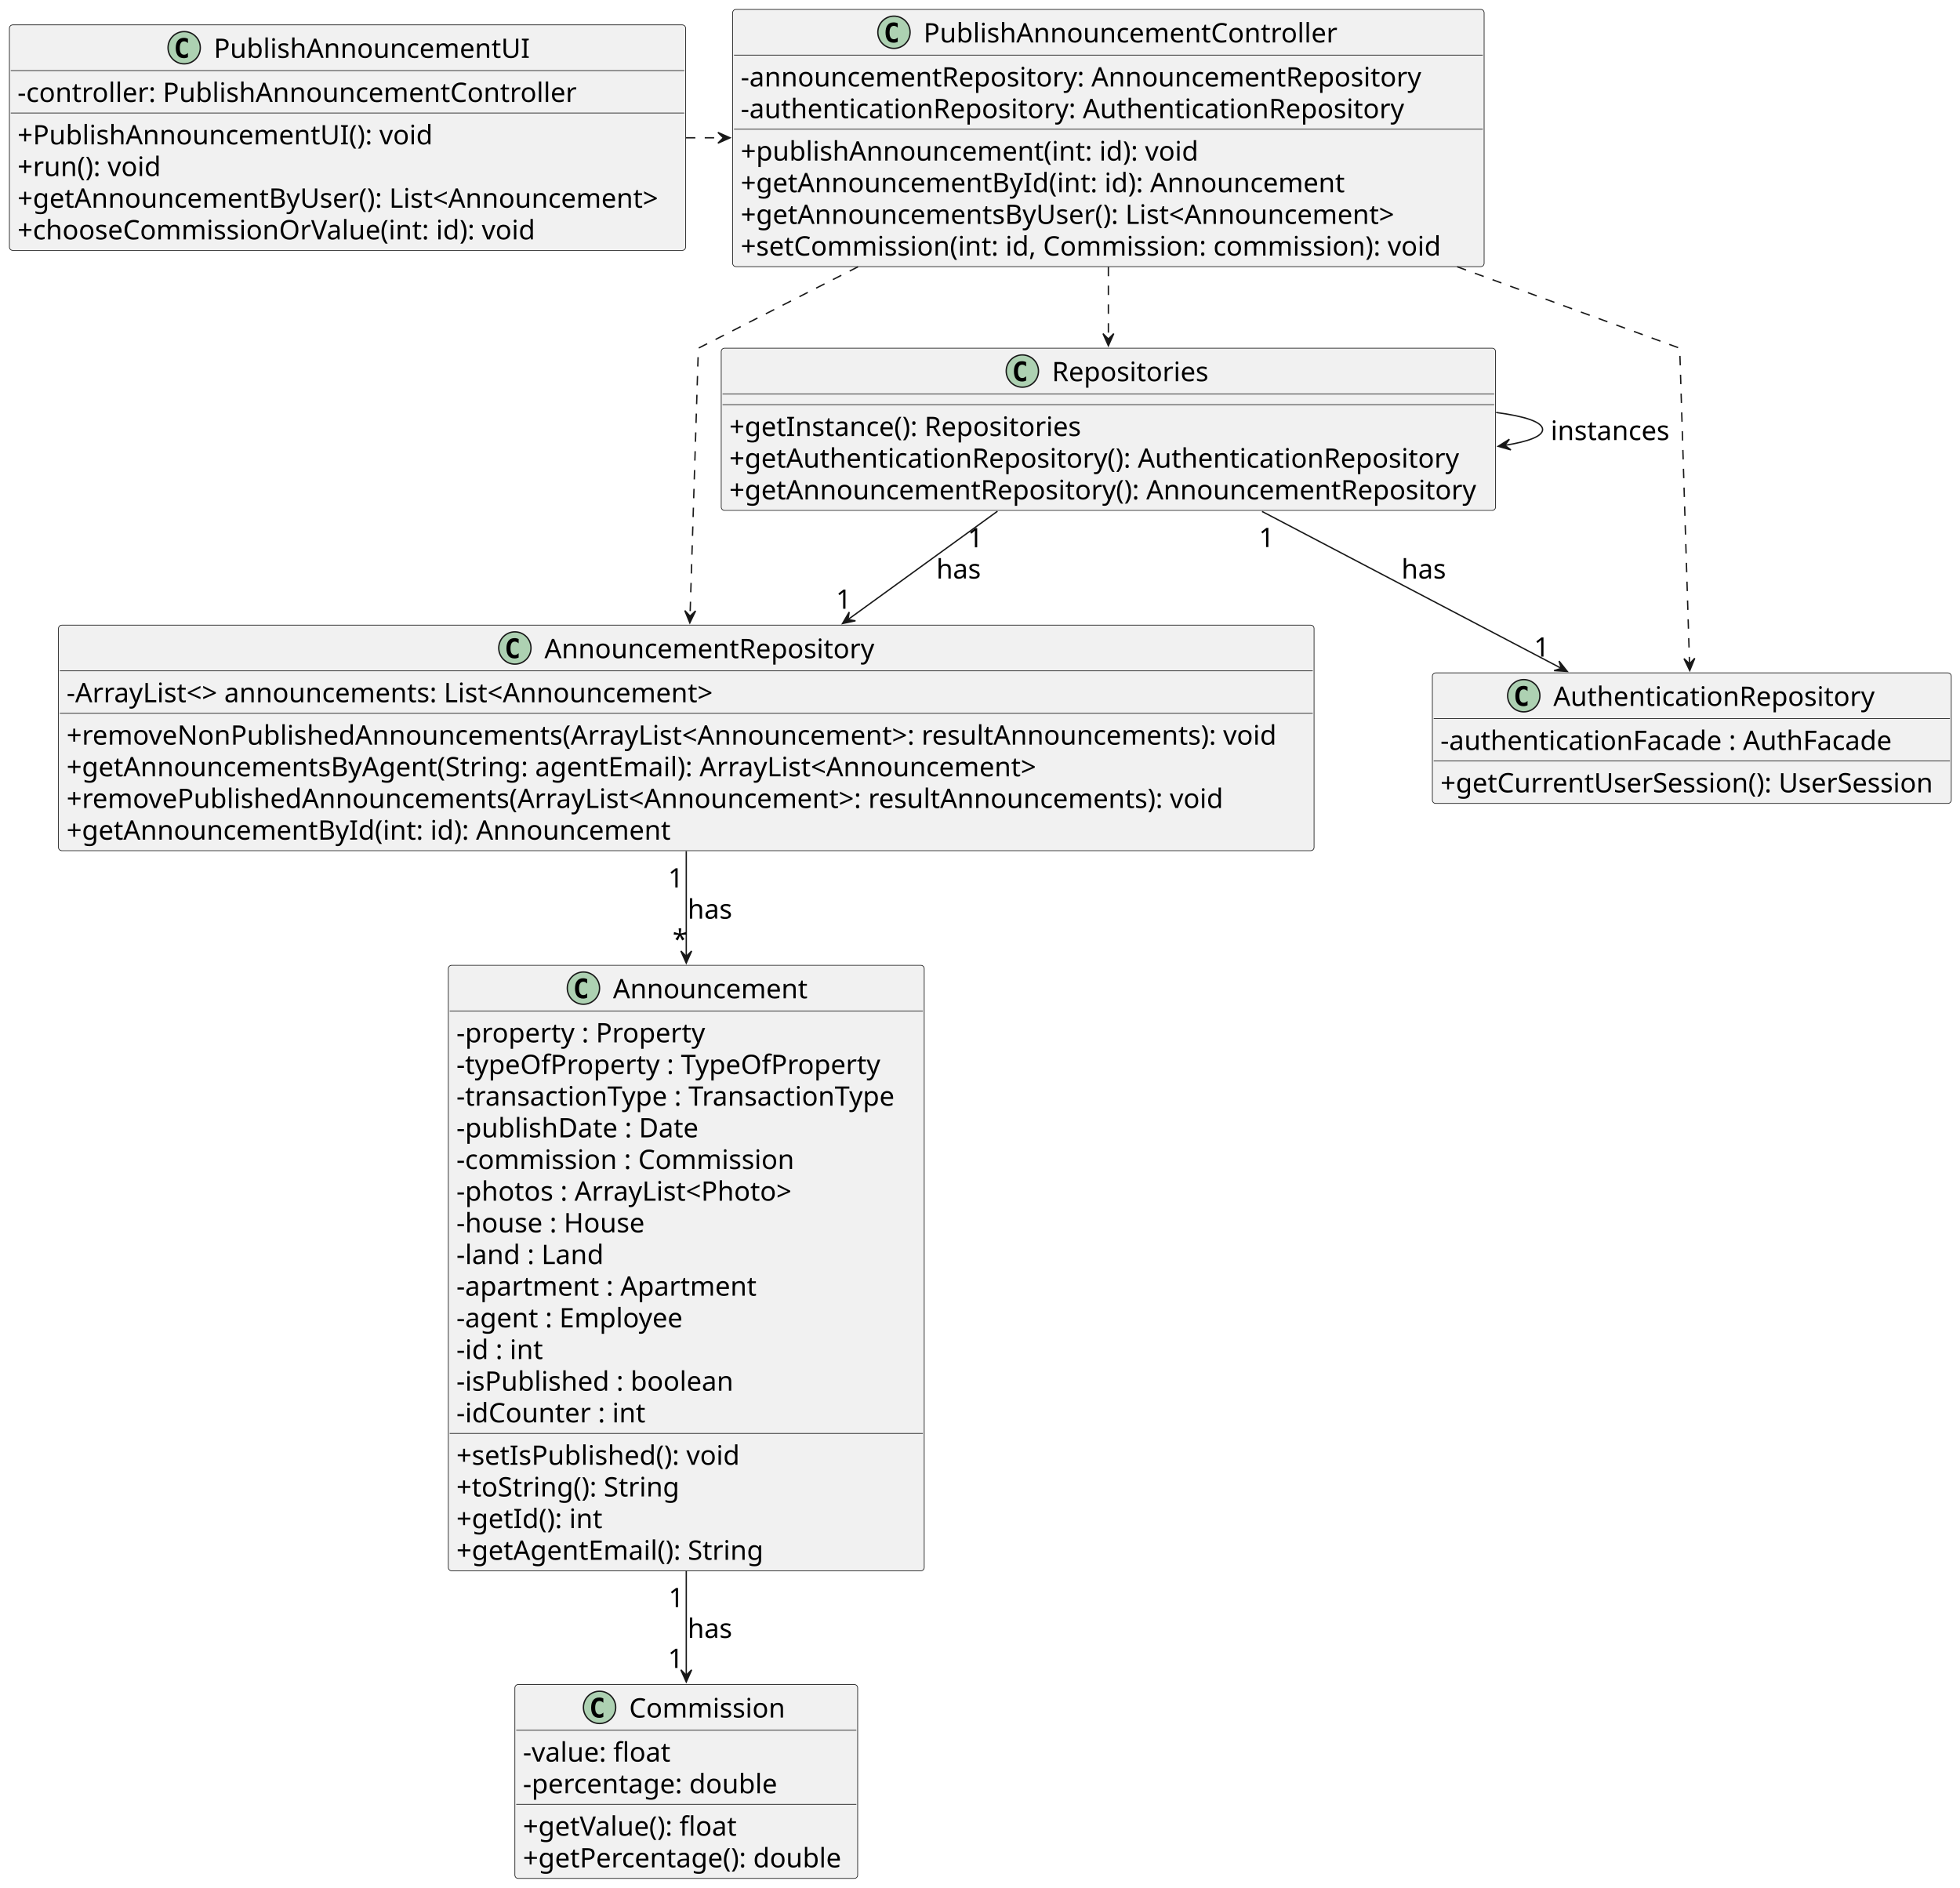
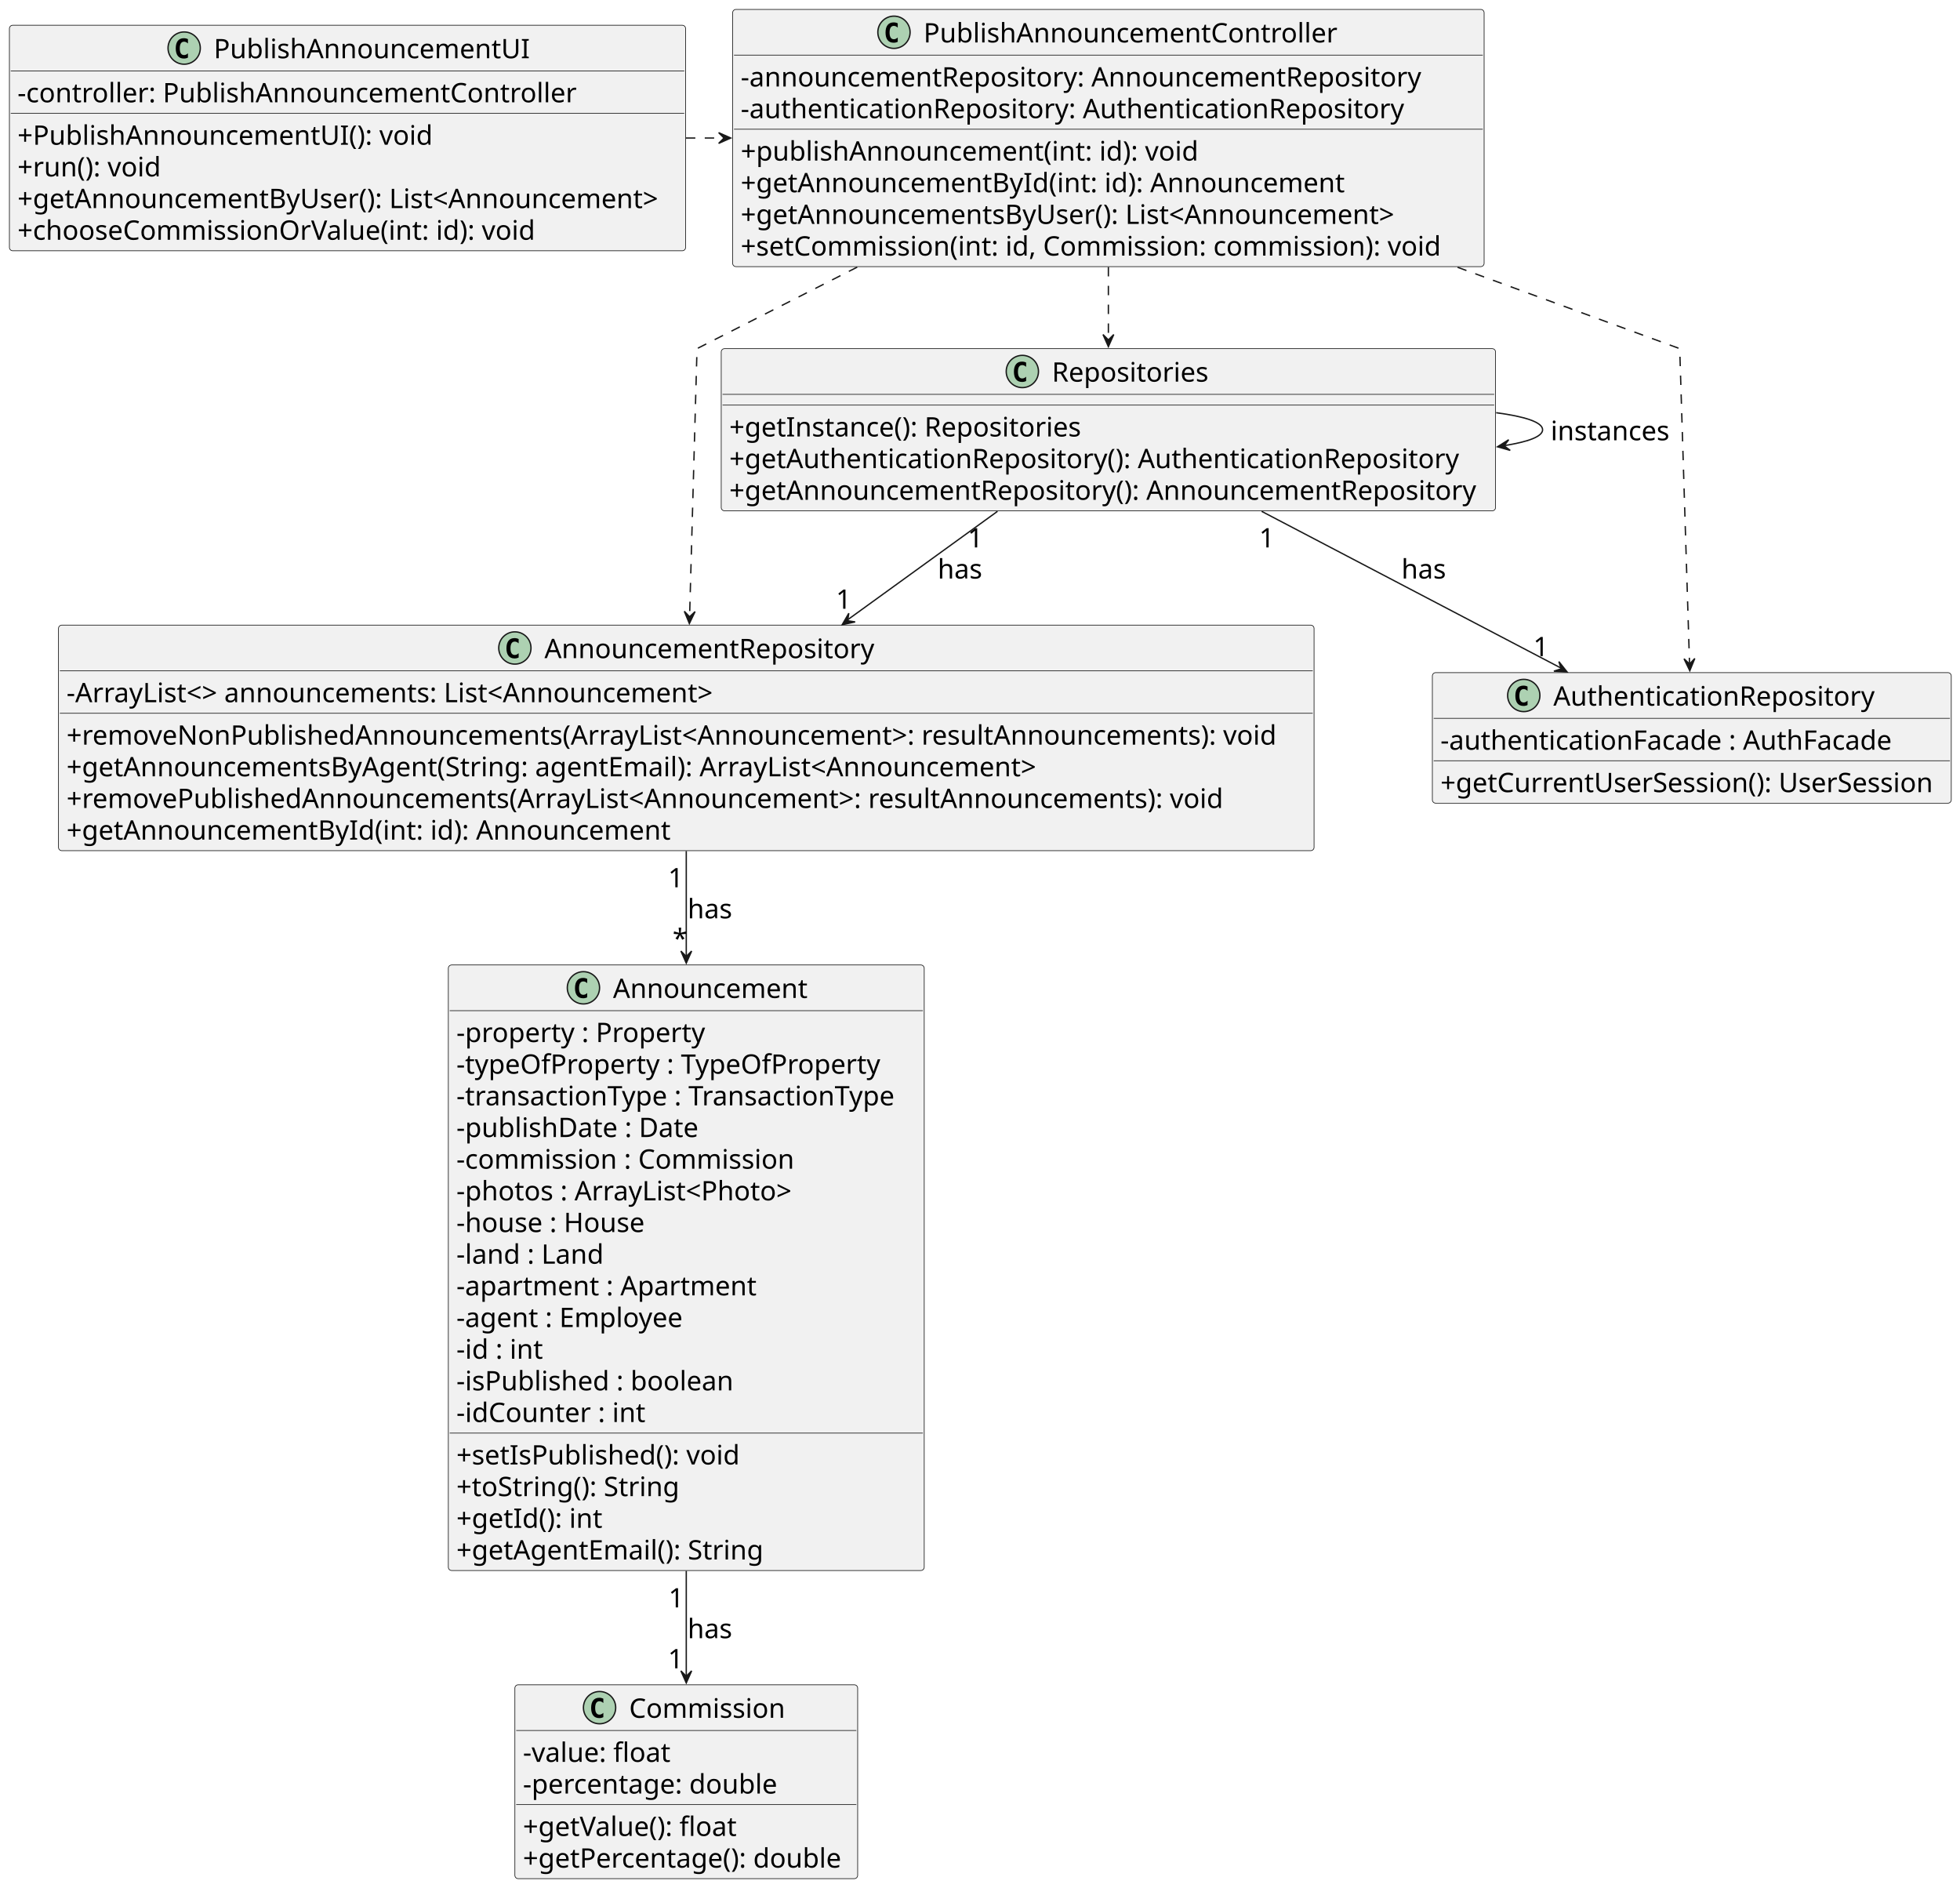
<svg xmlns="http://www.w3.org/2000/svg" contentStyleType="text/css" height="1404px" preserveAspectRatio="none" style="width:1458px;height:1404px;background:#FFFFFF;" version="1.1" viewBox="0 0 1458 1404" width="1458px" zoomAndPan="magnify">
  <defs />
  <g>
    <g id="elem_Announcement">
-       <rect codeLine="11" fill="#F1F1F1" height="450.43" id="Announcement" rx="2.5" ry="2.5" style="stroke:#181818;stroke-width:0.5;" width="354" x="333.5" y="718" />
-       <ellipse cx="434" cy="735" fill="#ADD1B2" rx="12" ry="12" style="stroke:#181818;stroke-width:1.0;" />
-       <path d="M436.807,742.08 Q436.123,742.432 435.371,742.607 Q434.619,742.783 433.789,742.783 Q430.84,742.783 429.287,740.84 Q427.734,738.896 427.734,735.225 Q427.734,731.543 429.287,729.6 Q430.84,727.656 433.789,727.656 Q434.619,727.656 435.381,727.832 Q436.143,728.008 436.807,728.359 L436.807,731.562 Q436.065,730.879 435.366,730.562 Q434.668,730.244 433.926,730.244 Q432.344,730.244 431.538,731.499 Q430.732,732.754 430.732,735.225 Q430.732,737.686 431.538,738.94 Q432.344,740.195 433.926,740.195 Q434.668,740.195 435.366,739.878 Q436.065,739.561 436.807,738.877 Z " fill="#000000" />
-       <text fill="#000000" font-family="sans-serif" font-size="20" lengthAdjust="spacing" textLength="144" x="456" y="742.559">Announcement</text>
-       <line style="stroke:#181818;stroke-width:0.5;" x1="334.5" x2="686.5" y1="752" y2="752" />
-       <text fill="#000000" font-family="sans-serif" font-size="20" lengthAdjust="spacing" textLength="192" x="339.5" y="775.336">-property : Property</text>
-       <text fill="#000000" font-family="sans-serif" font-size="20" lengthAdjust="spacing" textLength="324" x="339.5" y="798.891">-typeOfProperty : TypeOfProperty</text>
-       <text fill="#000000" font-family="sans-serif" font-size="20" lengthAdjust="spacing" textLength="342" x="339.5" y="822.445">-transactionType : TransactionType</text>
-       <text fill="#000000" font-family="sans-serif" font-size="20" lengthAdjust="spacing" textLength="190" x="339.5" y="846">-publishDate : Date</text>
-       <text fill="#000000" font-family="sans-serif" font-size="20" lengthAdjust="spacing" textLength="266" x="339.5" y="869.555">-commission : Commission</text>
-       <text fill="#000000" font-family="sans-serif" font-size="20" lengthAdjust="spacing" textLength="267" x="339.5" y="893.109">-photos : ArrayList&lt;Photo&gt;</text>
-       <text fill="#000000" font-family="sans-serif" font-size="20" lengthAdjust="spacing" textLength="147" x="339.5" y="916.664">-house : House</text>
-       <text fill="#000000" font-family="sans-serif" font-size="20" lengthAdjust="spacing" textLength="119" x="339.5" y="940.219">-land : Land</text>
-       <text fill="#000000" font-family="sans-serif" font-size="20" lengthAdjust="spacing" textLength="231" x="339.5" y="963.773">-apartment : Apartment</text>
-       <text fill="#000000" font-family="sans-serif" font-size="20" lengthAdjust="spacing" textLength="176" x="339.5" y="987.328">-agent : Employee</text>
-       <text fill="#000000" font-family="sans-serif" font-size="20" lengthAdjust="spacing" textLength="74" x="339.5" y="1010.883">-id : int</text>
-       <text fill="#000000" font-family="sans-serif" font-size="20" lengthAdjust="spacing" textLength="217" x="339.5" y="1034.438">-isPublished : boolean</text>
-       <text fill="#000000" font-family="sans-serif" font-size="20" lengthAdjust="spacing" textLength="150" x="339.5" y="1057.992">-idCounter : int</text>
-       <line style="stroke:#181818;stroke-width:0.5;" x1="334.5" x2="686.5" y1="1066.211" y2="1066.211" />
-       <text fill="#000000" font-family="sans-serif" font-size="20" lengthAdjust="spacing" textLength="221" x="339.5" y="1089.547">+setIsPublished(): void</text>
-       <text fill="#000000" font-family="sans-serif" font-size="20" lengthAdjust="spacing" textLength="173" x="339.5" y="1113.102">+toString(): String</text>
-       <text fill="#000000" font-family="sans-serif" font-size="20" lengthAdjust="spacing" textLength="116" x="339.5" y="1136.656">+getId(): int</text>
-       <text fill="#000000" font-family="sans-serif" font-size="20" lengthAdjust="spacing" textLength="237" x="339.5" y="1160.211">+getAgentEmail(): String</text>
+       <rect codeLine="11" fill="#F1F1F1" height="450.43" id="Announcement" rx="2.5" ry="2.5" style="stroke:#181818;stroke-width:0.5;" width="354" x="333.5" y="717.76" />
+       <ellipse cx="434" cy="734.76" fill="#ADD1B2" rx="12" ry="12" style="stroke:#181818;stroke-width:1.0;" />
+       <path d="M436.807,741.84 Q436.123,742.192 435.371,742.367 Q434.619,742.543 433.789,742.543 Q430.84,742.543 429.287,740.6 Q427.734,738.657 427.734,734.985 Q427.734,731.303 429.287,729.36 Q430.84,727.416 433.789,727.416 Q434.619,727.416 435.381,727.592 Q436.143,727.768 436.807,728.119 L436.807,731.322 Q436.065,730.639 435.366,730.322 Q434.668,730.004 433.926,730.004 Q432.344,730.004 431.538,731.259 Q430.732,732.514 430.732,734.985 Q430.732,737.446 431.538,738.7 Q432.344,739.955 433.926,739.955 Q434.668,739.955 435.366,739.638 Q436.065,739.321 436.807,738.637 Z " fill="#000000" />
+       <text fill="#000000" font-family="sans-serif" font-size="20" lengthAdjust="spacing" textLength="144" x="456" y="742.319">Announcement</text>
+       <line style="stroke:#181818;stroke-width:0.5;" x1="334.5" x2="686.5" y1="751.76" y2="751.76" />
+       <text fill="#000000" font-family="sans-serif" font-size="20" lengthAdjust="spacing" textLength="192" x="339.5" y="775.096">-property : Property</text>
+       <text fill="#000000" font-family="sans-serif" font-size="20" lengthAdjust="spacing" textLength="324" x="339.5" y="798.651">-typeOfProperty : TypeOfProperty</text>
+       <text fill="#000000" font-family="sans-serif" font-size="20" lengthAdjust="spacing" textLength="342" x="339.5" y="822.205">-transactionType : TransactionType</text>
+       <text fill="#000000" font-family="sans-serif" font-size="20" lengthAdjust="spacing" textLength="190" x="339.5" y="845.76">-publishDate : Date</text>
+       <text fill="#000000" font-family="sans-serif" font-size="20" lengthAdjust="spacing" textLength="266" x="339.5" y="869.315">-commission : Commission</text>
+       <text fill="#000000" font-family="sans-serif" font-size="20" lengthAdjust="spacing" textLength="267" x="339.5" y="892.869">-photos : ArrayList&lt;Photo&gt;</text>
+       <text fill="#000000" font-family="sans-serif" font-size="20" lengthAdjust="spacing" textLength="147" x="339.5" y="916.424">-house : House</text>
+       <text fill="#000000" font-family="sans-serif" font-size="20" lengthAdjust="spacing" textLength="119" x="339.5" y="939.979">-land : Land</text>
+       <text fill="#000000" font-family="sans-serif" font-size="20" lengthAdjust="spacing" textLength="231" x="339.5" y="963.533">-apartment : Apartment</text>
+       <text fill="#000000" font-family="sans-serif" font-size="20" lengthAdjust="spacing" textLength="176" x="339.5" y="987.088">-agent : Employee</text>
+       <text fill="#000000" font-family="sans-serif" font-size="20" lengthAdjust="spacing" textLength="74" x="339.5" y="1010.643">-id : int</text>
+       <text fill="#000000" font-family="sans-serif" font-size="20" lengthAdjust="spacing" textLength="217" x="339.5" y="1034.197">-isPublished : boolean</text>
+       <text fill="#000000" font-family="sans-serif" font-size="20" lengthAdjust="spacing" textLength="150" x="339.5" y="1057.752">-idCounter : int</text>
+       <line style="stroke:#181818;stroke-width:0.5;" x1="334.5" x2="686.5" y1="1065.971" y2="1065.971" />
+       <text fill="#000000" font-family="sans-serif" font-size="20" lengthAdjust="spacing" textLength="221" x="339.5" y="1089.307">+setIsPublished(): void</text>
+       <text fill="#000000" font-family="sans-serif" font-size="20" lengthAdjust="spacing" textLength="173" x="339.5" y="1112.862">+toString(): String</text>
+       <text fill="#000000" font-family="sans-serif" font-size="20" lengthAdjust="spacing" textLength="116" x="339.5" y="1136.416">+getId(): int</text>
+       <text fill="#000000" font-family="sans-serif" font-size="20" lengthAdjust="spacing" textLength="237" x="339.5" y="1159.971">+getAgentEmail(): String</text>
    </g>
    <g id="elem_Commission">
-       <rect codeLine="31" fill="#F1F1F1" height="144.219" id="Commission" rx="2.5" ry="2.5" style="stroke:#181818;stroke-width:0.5;" width="255" x="383" y="1253" />
-       <ellipse cx="446" cy="1270" fill="#ADD1B2" rx="12" ry="12" style="stroke:#181818;stroke-width:1.0;" />
-       <path d="M448.807,1277.08 Q448.123,1277.432 447.371,1277.607 Q446.619,1277.783 445.789,1277.783 Q442.84,1277.783 441.287,1275.84 Q439.734,1273.897 439.734,1270.225 Q439.734,1266.543 441.287,1264.6 Q442.84,1262.656 445.789,1262.656 Q446.619,1262.656 447.381,1262.832 Q448.143,1263.008 448.807,1263.359 L448.807,1266.562 Q448.065,1265.879 447.366,1265.562 Q446.668,1265.244 445.926,1265.244 Q444.344,1265.244 443.538,1266.499 Q442.732,1267.754 442.732,1270.225 Q442.732,1272.686 443.538,1273.94 Q444.344,1275.195 445.926,1275.195 Q446.668,1275.195 447.366,1274.878 Q448.065,1274.561 448.807,1273.877 Z " fill="#000000" />
-       <text fill="#000000" font-family="sans-serif" font-size="20" lengthAdjust="spacing" textLength="120" x="468" y="1277.559">Commission</text>
-       <line style="stroke:#181818;stroke-width:0.5;" x1="384" x2="637" y1="1287" y2="1287" />
-       <text fill="#000000" font-family="sans-serif" font-size="20" lengthAdjust="spacing" textLength="117" x="389" y="1310.336">-value: float</text>
-       <text fill="#000000" font-family="sans-serif" font-size="20" lengthAdjust="spacing" textLength="197" x="389" y="1333.891">-percentage: double</text>
-       <line style="stroke:#181818;stroke-width:0.5;" x1="384" x2="637" y1="1342.109" y2="1342.109" />
-       <text fill="#000000" font-family="sans-serif" font-size="20" lengthAdjust="spacing" textLength="168" x="389" y="1365.445">+getValue(): float</text>
-       <text fill="#000000" font-family="sans-serif" font-size="20" lengthAdjust="spacing" textLength="243" x="389" y="1389">+getPercentage(): double</text>
+       <rect codeLine="31" fill="#F1F1F1" height="144.219" id="Commission" rx="2.5" ry="2.5" style="stroke:#181818;stroke-width:0.5;" width="255" x="383" y="1253.19" />
+       <ellipse cx="446" cy="1270.19" fill="#ADD1B2" rx="12" ry="12" style="stroke:#181818;stroke-width:1.0;" />
+       <path d="M448.807,1277.27 Q448.123,1277.622 447.371,1277.797 Q446.619,1277.973 445.789,1277.973 Q442.84,1277.973 441.287,1276.03 Q439.734,1274.086 439.734,1270.415 Q439.734,1266.733 441.287,1264.79 Q442.84,1262.846 445.789,1262.846 Q446.619,1262.846 447.381,1263.022 Q448.143,1263.198 448.807,1263.549 L448.807,1266.753 Q448.065,1266.069 447.366,1265.752 Q446.668,1265.434 445.926,1265.434 Q444.344,1265.434 443.538,1266.689 Q442.732,1267.944 442.732,1270.415 Q442.732,1272.876 443.538,1274.13 Q444.344,1275.385 445.926,1275.385 Q446.668,1275.385 447.366,1275.068 Q448.065,1274.751 448.807,1274.067 Z " fill="#000000" />
+       <text fill="#000000" font-family="sans-serif" font-size="20" lengthAdjust="spacing" textLength="120" x="468" y="1277.749">Commission</text>
+       <line style="stroke:#181818;stroke-width:0.5;" x1="384" x2="637" y1="1287.19" y2="1287.19" />
+       <text fill="#000000" font-family="sans-serif" font-size="20" lengthAdjust="spacing" textLength="117" x="389" y="1310.526">-value: float</text>
+       <text fill="#000000" font-family="sans-serif" font-size="20" lengthAdjust="spacing" textLength="197" x="389" y="1334.081">-percentage: double</text>
+       <line style="stroke:#181818;stroke-width:0.5;" x1="384" x2="637" y1="1342.299" y2="1342.299" />
+       <text fill="#000000" font-family="sans-serif" font-size="20" lengthAdjust="spacing" textLength="168" x="389" y="1365.635">+getValue(): float</text>
+       <text fill="#000000" font-family="sans-serif" font-size="20" lengthAdjust="spacing" textLength="243" x="389" y="1389.19">+getPercentage(): double</text>
    </g>
    <g id="elem_AnnouncementRepository">
-       <rect codeLine="39" fill="#F1F1F1" height="167.773" id="AnnouncementRepository" rx="2.5" ry="2.5" style="stroke:#181818;stroke-width:0.5;" width="934" x="43.5" y="465" />
-       <ellipse cx="383" cy="482" fill="#ADD1B2" rx="12" ry="12" style="stroke:#181818;stroke-width:1.0;" />
-       <path d="M385.807,489.08 Q385.123,489.432 384.371,489.607 Q383.619,489.783 382.789,489.783 Q379.84,489.783 378.287,487.84 Q376.734,485.897 376.734,482.225 Q376.734,478.543 378.287,476.6 Q379.84,474.656 382.789,474.656 Q383.619,474.656 384.381,474.832 Q385.143,475.008 385.807,475.359 L385.807,478.562 Q385.065,477.879 384.366,477.562 Q383.668,477.244 382.926,477.244 Q381.344,477.244 380.538,478.499 Q379.732,479.754 379.732,482.225 Q379.732,484.685 380.538,485.94 Q381.344,487.195 382.926,487.195 Q383.668,487.195 384.366,486.878 Q385.065,486.56 385.807,485.877 Z " fill="#000000" />
-       <text fill="#000000" font-family="sans-serif" font-size="20" lengthAdjust="spacing" textLength="246" x="405" y="489.559">AnnouncementRepository</text>
-       <line style="stroke:#181818;stroke-width:0.5;" x1="44.5" x2="976.5" y1="499" y2="499" />
-       <text fill="#000000" font-family="sans-serif" font-size="20" lengthAdjust="spacing" textLength="508" x="49.5" y="522.336">-ArrayList&lt;&gt; announcements: List&lt;Announcement&gt;</text>
-       <line style="stroke:#181818;stroke-width:0.5;" x1="44.5" x2="976.5" y1="530.555" y2="530.555" />
-       <text fill="#000000" font-family="sans-serif" font-size="20" lengthAdjust="spacing" textLength="922" x="49.5" y="553.891">+removeNonPublishedAnnouncements(ArrayList&lt;Announcement&gt;: resultAnnouncements): void</text>
-       <text fill="#000000" font-family="sans-serif" font-size="20" lengthAdjust="spacing" textLength="739" x="49.5" y="577.445">+getAnnouncementsByAgent(String: agentEmail): ArrayList&lt;Announcement&gt;</text>
-       <text fill="#000000" font-family="sans-serif" font-size="20" lengthAdjust="spacing" textLength="883" x="49.5" y="601">+removePublishedAnnouncements(ArrayList&lt;Announcement&gt;: resultAnnouncements): void</text>
-       <text fill="#000000" font-family="sans-serif" font-size="20" lengthAdjust="spacing" textLength="457" x="49.5" y="624.555">+getAnnouncementById(int: id): Announcement</text>
+       <rect codeLine="39" fill="#F1F1F1" height="167.773" id="AnnouncementRepository" rx="2.5" ry="2.5" style="stroke:#181818;stroke-width:0.5;" width="934" x="43.5" y="464.99" />
+       <ellipse cx="383" cy="481.99" fill="#ADD1B2" rx="12" ry="12" style="stroke:#181818;stroke-width:1.0;" />
+       <path d="M385.807,489.07 Q385.123,489.422 384.371,489.597 Q383.619,489.773 382.789,489.773 Q379.84,489.773 378.287,487.83 Q376.734,485.887 376.734,482.215 Q376.734,478.533 378.287,476.59 Q379.84,474.646 382.789,474.646 Q383.619,474.646 384.381,474.822 Q385.143,474.998 385.807,475.349 L385.807,478.553 Q385.065,477.869 384.366,477.551 Q383.668,477.234 382.926,477.234 Q381.344,477.234 380.538,478.489 Q379.732,479.744 379.732,482.215 Q379.732,484.675 380.538,485.93 Q381.344,487.185 382.926,487.185 Q383.668,487.185 384.366,486.868 Q385.065,486.55 385.807,485.867 Z " fill="#000000" />
+       <text fill="#000000" font-family="sans-serif" font-size="20" lengthAdjust="spacing" textLength="246" x="405" y="489.549">AnnouncementRepository</text>
+       <line style="stroke:#181818;stroke-width:0.5;" x1="44.5" x2="976.5" y1="498.99" y2="498.99" />
+       <text fill="#000000" font-family="sans-serif" font-size="20" lengthAdjust="spacing" textLength="508" x="49.5" y="522.326">-ArrayList&lt;&gt; announcements: List&lt;Announcement&gt;</text>
+       <line style="stroke:#181818;stroke-width:0.5;" x1="44.5" x2="976.5" y1="530.545" y2="530.545" />
+       <text fill="#000000" font-family="sans-serif" font-size="20" lengthAdjust="spacing" textLength="922" x="49.5" y="553.881">+removeNonPublishedAnnouncements(ArrayList&lt;Announcement&gt;: resultAnnouncements): void</text>
+       <text fill="#000000" font-family="sans-serif" font-size="20" lengthAdjust="spacing" textLength="739" x="49.5" y="577.435">+getAnnouncementsByAgent(String: agentEmail): ArrayList&lt;Announcement&gt;</text>
+       <text fill="#000000" font-family="sans-serif" font-size="20" lengthAdjust="spacing" textLength="883" x="49.5" y="600.99">+removePublishedAnnouncements(ArrayList&lt;Announcement&gt;: resultAnnouncements): void</text>
+       <text fill="#000000" font-family="sans-serif" font-size="20" lengthAdjust="spacing" textLength="457" x="49.5" y="624.545">+getAnnouncementById(int: id): Announcement</text>
    </g>
    <g id="elem_AuthenticationRepository">
-       <rect codeLine="49" fill="#F1F1F1" height="97.109" id="AuthenticationRepository" rx="2.5" ry="2.5" style="stroke:#181818;stroke-width:0.5;" width="386" x="1065.5" y="500.5" />
-       <ellipse cx="1133.5" cy="517.5" fill="#ADD1B2" rx="12" ry="12" style="stroke:#181818;stroke-width:1.0;" />
-       <path d="M1136.307,524.58 Q1135.623,524.932 1134.871,525.107 Q1134.119,525.283 1133.289,525.283 Q1130.34,525.283 1128.787,523.34 Q1127.234,521.396 1127.234,517.725 Q1127.234,514.043 1128.787,512.1 Q1130.34,510.156 1133.289,510.156 Q1134.119,510.156 1134.881,510.332 Q1135.643,510.508 1136.307,510.859 L1136.307,514.062 Q1135.564,513.379 1134.866,513.062 Q1134.168,512.744 1133.426,512.744 Q1131.844,512.744 1131.038,513.999 Q1130.232,515.254 1130.232,517.725 Q1130.232,520.186 1131.038,521.44 Q1131.844,522.695 1133.426,522.695 Q1134.168,522.695 1134.866,522.378 Q1135.564,522.061 1136.307,521.377 Z " fill="#000000" />
-       <text fill="#000000" font-family="sans-serif" font-size="20" lengthAdjust="spacing" textLength="241" x="1155.5" y="525.059">AuthenticationRepository</text>
-       <line style="stroke:#181818;stroke-width:0.5;" x1="1066.5" x2="1450.5" y1="534.5" y2="534.5" />
-       <text fill="#000000" font-family="sans-serif" font-size="20" lengthAdjust="spacing" textLength="345" x="1071.5" y="557.836">-authenticationFacade : AuthFacade</text>
-       <line style="stroke:#181818;stroke-width:0.5;" x1="1066.5" x2="1450.5" y1="566.055" y2="566.055" />
-       <text fill="#000000" font-family="sans-serif" font-size="20" lengthAdjust="spacing" textLength="374" x="1071.5" y="589.391">+getCurrentUserSession(): UserSession</text>
+       <rect codeLine="49" fill="#F1F1F1" height="97.109" id="AuthenticationRepository" rx="2.5" ry="2.5" style="stroke:#181818;stroke-width:0.5;" width="386" x="1065.5" y="500.32" />
+       <ellipse cx="1133.5" cy="517.32" fill="#ADD1B2" rx="12" ry="12" style="stroke:#181818;stroke-width:1.0;" />
+       <path d="M1136.307,524.4 Q1135.623,524.752 1134.871,524.927 Q1134.119,525.103 1133.289,525.103 Q1130.34,525.103 1128.787,523.16 Q1127.234,521.216 1127.234,517.545 Q1127.234,513.863 1128.787,511.92 Q1130.34,509.976 1133.289,509.976 Q1134.119,509.976 1134.881,510.152 Q1135.643,510.328 1136.307,510.679 L1136.307,513.883 Q1135.564,513.199 1134.866,512.881 Q1134.168,512.564 1133.426,512.564 Q1131.844,512.564 1131.038,513.819 Q1130.232,515.074 1130.232,517.545 Q1130.232,520.005 1131.038,521.26 Q1131.844,522.515 1133.426,522.515 Q1134.168,522.515 1134.866,522.198 Q1135.564,521.88 1136.307,521.197 Z " fill="#000000" />
+       <text fill="#000000" font-family="sans-serif" font-size="20" lengthAdjust="spacing" textLength="241" x="1155.5" y="524.879">AuthenticationRepository</text>
+       <line style="stroke:#181818;stroke-width:0.5;" x1="1066.5" x2="1450.5" y1="534.32" y2="534.32" />
+       <text fill="#000000" font-family="sans-serif" font-size="20" lengthAdjust="spacing" textLength="345" x="1071.5" y="557.656">-authenticationFacade : AuthFacade</text>
+       <line style="stroke:#181818;stroke-width:0.5;" x1="1066.5" x2="1450.5" y1="565.875" y2="565.875" />
+       <text fill="#000000" font-family="sans-serif" font-size="20" lengthAdjust="spacing" textLength="374" x="1071.5" y="589.211">+getCurrentUserSession(): UserSession</text>
    </g>
    <g id="elem_Repositories">
-       <rect codeLine="56" fill="#F1F1F1" height="120.664" id="Repositories" rx="2.5" ry="2.5" style="stroke:#181818;stroke-width:0.5;" width="576" x="536.5" y="259" />
-       <ellipse cx="760.5" cy="276" fill="#ADD1B2" rx="12" ry="12" style="stroke:#181818;stroke-width:1.0;" />
-       <path d="M763.307,283.08 Q762.623,283.432 761.871,283.607 Q761.119,283.783 760.289,283.783 Q757.34,283.783 755.787,281.84 Q754.234,279.897 754.234,276.225 Q754.234,272.543 755.787,270.6 Q757.34,268.656 760.289,268.656 Q761.119,268.656 761.881,268.832 Q762.643,269.008 763.307,269.359 L763.307,272.562 Q762.564,271.879 761.866,271.562 Q761.168,271.244 760.426,271.244 Q758.844,271.244 758.038,272.499 Q757.232,273.754 757.232,276.225 Q757.232,278.685 758.038,279.94 Q758.844,281.195 760.426,281.195 Q761.168,281.195 761.866,280.878 Q762.564,280.56 763.307,279.877 Z " fill="#000000" />
-       <text fill="#000000" font-family="sans-serif" font-size="20" lengthAdjust="spacing" textLength="119" x="782.5" y="283.559">Repositories</text>
-       <line style="stroke:#181818;stroke-width:0.5;" x1="537.5" x2="1111.5" y1="293" y2="293" />
-       <line style="stroke:#181818;stroke-width:0.5;" x1="537.5" x2="1111.5" y1="301" y2="301" />
-       <text fill="#000000" font-family="sans-serif" font-size="20" lengthAdjust="spacing" textLength="270" x="542.5" y="324.336">+getInstance(): Repositories</text>
-       <text fill="#000000" font-family="sans-serif" font-size="20" lengthAdjust="spacing" textLength="554" x="542.5" y="347.891">+getAuthenticationRepository(): AuthenticationRepository</text>
-       <text fill="#000000" font-family="sans-serif" font-size="20" lengthAdjust="spacing" textLength="564" x="542.5" y="371.445">+getAnnouncementRepository(): AnnouncementRepository</text>
+       <rect codeLine="56" fill="#F1F1F1" height="120.664" id="Repositories" rx="2.5" ry="2.5" style="stroke:#181818;stroke-width:0.5;" width="576" x="536.5" y="259.32" />
+       <ellipse cx="760.5" cy="276.32" fill="#ADD1B2" rx="12" ry="12" style="stroke:#181818;stroke-width:1.0;" />
+       <path d="M763.307,283.4 Q762.623,283.752 761.871,283.927 Q761.119,284.103 760.289,284.103 Q757.34,284.103 755.787,282.16 Q754.234,280.216 754.234,276.545 Q754.234,272.863 755.787,270.92 Q757.34,268.976 760.289,268.976 Q761.119,268.976 761.881,269.152 Q762.643,269.328 763.307,269.679 L763.307,272.882 Q762.564,272.199 761.866,271.882 Q761.168,271.564 760.426,271.564 Q758.844,271.564 758.038,272.819 Q757.232,274.074 757.232,276.545 Q757.232,279.005 758.038,280.26 Q758.844,281.515 760.426,281.515 Q761.168,281.515 761.866,281.198 Q762.564,280.88 763.307,280.197 Z " fill="#000000" />
+       <text fill="#000000" font-family="sans-serif" font-size="20" lengthAdjust="spacing" textLength="119" x="782.5" y="283.879">Repositories</text>
+       <line style="stroke:#181818;stroke-width:0.5;" x1="537.5" x2="1111.5" y1="293.32" y2="293.32" />
+       <line style="stroke:#181818;stroke-width:0.5;" x1="537.5" x2="1111.5" y1="301.32" y2="301.32" />
+       <text fill="#000000" font-family="sans-serif" font-size="20" lengthAdjust="spacing" textLength="270" x="542.5" y="324.656">+getInstance(): Repositories</text>
+       <text fill="#000000" font-family="sans-serif" font-size="20" lengthAdjust="spacing" textLength="554" x="542.5" y="348.211">+getAuthenticationRepository(): AuthenticationRepository</text>
+       <text fill="#000000" font-family="sans-serif" font-size="20" lengthAdjust="spacing" textLength="564" x="542.5" y="371.765">+getAnnouncementRepository(): AnnouncementRepository</text>
    </g>
    <g id="elem_PublishAnnouncementController">
      <rect codeLine="64" fill="#F1F1F1" height="191.328" id="PublishAnnouncementController" rx="2.5" ry="2.5" style="stroke:#181818;stroke-width:0.5;" width="559" x="545" y="7" />
      <ellipse cx="665" cy="24" fill="#ADD1B2" rx="12" ry="12" style="stroke:#181818;stroke-width:1.0;" />
      <path d="M667.807,31.08 Q667.123,31.432 666.371,31.607 Q665.619,31.783 664.789,31.783 Q661.84,31.783 660.287,29.84 Q658.734,27.896 658.734,24.225 Q658.734,20.543 660.287,18.6 Q661.84,16.656 664.789,16.656 Q665.619,16.656 666.381,16.832 Q667.143,17.008 667.807,17.359 L667.807,20.562 Q667.064,19.879 666.366,19.561 Q665.668,19.244 664.926,19.244 Q663.344,19.244 662.538,20.499 Q661.732,21.754 661.732,24.225 Q661.732,26.686 662.538,27.94 Q663.344,29.195 664.926,29.195 Q665.668,29.195 666.366,28.878 Q667.064,28.561 667.807,27.877 Z " fill="#000000" />
      <text fill="#000000" font-family="sans-serif" font-size="20" lengthAdjust="spacing" textLength="310" x="687" y="31.559">PublishAnnouncementController</text>
      <line style="stroke:#181818;stroke-width:0.5;" x1="546" x2="1103" y1="41" y2="41" />
      <text fill="#000000" font-family="sans-serif" font-size="20" lengthAdjust="spacing" textLength="513" x="551" y="64.336">-announcementRepository: AnnouncementRepository</text>
      <text fill="#000000" font-family="sans-serif" font-size="20" lengthAdjust="spacing" textLength="503" x="551" y="87.891">-authenticationRepository: AuthenticationRepository</text>
      <line style="stroke:#181818;stroke-width:0.5;" x1="546" x2="1103" y1="96.109" y2="96.109" />
      <text fill="#000000" font-family="sans-serif" font-size="20" lengthAdjust="spacing" textLength="355" x="551" y="119.445">+publishAnnouncement(int: id): void</text>
      <text fill="#000000" font-family="sans-serif" font-size="20" lengthAdjust="spacing" textLength="457" x="551" y="143">+getAnnouncementById(int: id): Announcement</text>
      <text fill="#000000" font-family="sans-serif" font-size="20" lengthAdjust="spacing" textLength="501" x="551" y="166.555">+getAnnouncementsByUser(): List&lt;Announcement&gt;</text>
      <text fill="#000000" font-family="sans-serif" font-size="20" lengthAdjust="spacing" textLength="547" x="551" y="190.109">+setCommission(int: id, Commission: commission): void</text>
    </g>
    <g id="elem_PublishAnnouncementUI">
-       <rect codeLine="75" fill="#F1F1F1" height="167.773" id="PublishAnnouncementUI" rx="2.5" ry="2.5" style="stroke:#181818;stroke-width:0.5;" width="503" x="7" y="18.5" />
-       <ellipse cx="137" cy="35.5" fill="#ADD1B2" rx="12" ry="12" style="stroke:#181818;stroke-width:1.0;" />
-       <path d="M139.807,42.58 Q139.123,42.932 138.371,43.107 Q137.619,43.283 136.789,43.283 Q133.84,43.283 132.287,41.34 Q130.734,39.397 130.734,35.725 Q130.734,32.043 132.287,30.1 Q133.84,28.156 136.789,28.156 Q137.619,28.156 138.381,28.332 Q139.143,28.508 139.807,28.859 L139.807,32.062 Q139.065,31.379 138.366,31.061 Q137.668,30.744 136.926,30.744 Q135.344,30.744 134.538,31.999 Q133.732,33.254 133.732,35.725 Q133.732,38.185 134.538,39.44 Q135.344,40.695 136.926,40.695 Q137.668,40.695 138.366,40.378 Q139.065,40.06 139.807,39.377 Z " fill="#000000" />
-       <text fill="#000000" font-family="sans-serif" font-size="20" lengthAdjust="spacing" textLength="234" x="159" y="43.059">PublishAnnouncementUI</text>
-       <line style="stroke:#181818;stroke-width:0.5;" x1="8" x2="509" y1="52.5" y2="52.5" />
-       <text fill="#000000" font-family="sans-serif" font-size="20" lengthAdjust="spacing" textLength="426" x="13" y="75.836">-controller: PublishAnnouncementController</text>
-       <line style="stroke:#181818;stroke-width:0.5;" x1="8" x2="509" y1="84.055" y2="84.055" />
-       <text fill="#000000" font-family="sans-serif" font-size="20" lengthAdjust="spacing" textLength="317" x="13" y="107.391">+PublishAnnouncementUI(): void</text>
-       <text fill="#000000" font-family="sans-serif" font-size="20" lengthAdjust="spacing" textLength="115" x="13" y="130.945">+run(): void</text>
-       <text fill="#000000" font-family="sans-serif" font-size="20" lengthAdjust="spacing" textLength="491" x="13" y="154.5">+getAnnouncementByUser(): List&lt;Announcement&gt;</text>
-       <text fill="#000000" font-family="sans-serif" font-size="20" lengthAdjust="spacing" textLength="403" x="13" y="178.055">+chooseCommissionOrValue(int: id): void</text>
+       <rect codeLine="75" fill="#F1F1F1" height="167.773" id="PublishAnnouncementUI" rx="2.5" ry="2.5" style="stroke:#181818;stroke-width:0.5;" width="503" x="7" y="18.77" />
+       <ellipse cx="137" cy="35.77" fill="#ADD1B2" rx="12" ry="12" style="stroke:#181818;stroke-width:1.0;" />
+       <path d="M139.807,42.85 Q139.123,43.202 138.371,43.377 Q137.619,43.553 136.789,43.553 Q133.84,43.553 132.287,41.61 Q130.734,39.666 130.734,35.995 Q130.734,32.313 132.287,30.37 Q133.84,28.426 136.789,28.426 Q137.619,28.426 138.381,28.602 Q139.143,28.778 139.807,29.129 L139.807,32.333 Q139.065,31.649 138.366,31.331 Q137.668,31.014 136.926,31.014 Q135.344,31.014 134.538,32.269 Q133.732,33.524 133.732,35.995 Q133.732,38.456 134.538,39.71 Q135.344,40.965 136.926,40.965 Q137.668,40.965 138.366,40.648 Q139.065,40.331 139.807,39.647 Z " fill="#000000" />
+       <text fill="#000000" font-family="sans-serif" font-size="20" lengthAdjust="spacing" textLength="234" x="159" y="43.329">PublishAnnouncementUI</text>
+       <line style="stroke:#181818;stroke-width:0.5;" x1="8" x2="509" y1="52.77" y2="52.77" />
+       <text fill="#000000" font-family="sans-serif" font-size="20" lengthAdjust="spacing" textLength="426" x="13" y="76.106">-controller: PublishAnnouncementController</text>
+       <line style="stroke:#181818;stroke-width:0.5;" x1="8" x2="509" y1="84.325" y2="84.325" />
+       <text fill="#000000" font-family="sans-serif" font-size="20" lengthAdjust="spacing" textLength="317" x="13" y="107.661">+PublishAnnouncementUI(): void</text>
+       <text fill="#000000" font-family="sans-serif" font-size="20" lengthAdjust="spacing" textLength="115" x="13" y="131.215">+run(): void</text>
+       <text fill="#000000" font-family="sans-serif" font-size="20" lengthAdjust="spacing" textLength="491" x="13" y="154.77">+getAnnouncementByUser(): List&lt;Announcement&gt;</text>
+       <text fill="#000000" font-family="sans-serif" font-size="20" lengthAdjust="spacing" textLength="403" x="13" y="178.325">+chooseCommissionOrValue(int: id): void</text>
    </g>
    <g id="link_Repositories_Repositories">
-       <path codeLine="83" d="M1112.94,306.8 C1134.36,309.65 1147.5,313.88 1147.5,319.5 C1147.5,324.55 1136.89,328.48 1119.2,331.29 " fill="none" id="Repositories-to-Repositories" style="stroke:#181818;stroke-width:1.0;" />
-       <polygon fill="#181818" points="1114.44,331.98,1123.92,334.652,1119.389,331.265,1122.775,326.734,1114.44,331.98" style="stroke:#181818;stroke-width:1.0;" />
-       <text fill="#000000" font-family="sans-serif" font-size="20" lengthAdjust="spacing" textLength="89" x="1153.5" y="327.336">instances</text>
+       <path codeLine="83" d="M1112.94,306.98 C1134.36,309.82 1147.5,314.05 1147.5,319.66 C1147.5,324.74 1136.7,328.69 1118.74,331.49 " fill="none" id="Repositories-to-Repositories" style="stroke:#181818;stroke-width:1.0;" />
+       <polygon fill="#181818" points="1113.94,332.33,1123.418,335.005,1118.889,331.617,1122.277,327.087,1113.94,332.33" style="stroke:#181818;stroke-width:1.0;" />
+       <text fill="#000000" font-family="sans-serif" font-size="20" lengthAdjust="spacing" textLength="89" x="1153.5" y="327.496">instances</text>
    </g>
    <g id="link_PublishAnnouncementUI_PublishAnnouncementController">
-       <path codeLine="84" d="M510.25,102.5 C519.3,102.5 528.79,102.5 538.31,102.5 " fill="none" id="PublishAnnouncementUI-to-PublishAnnouncementController" style="stroke:#181818;stroke-width:1.0;stroke-dasharray:7.0,7.0;" />
-       <polygon fill="#181818" points="543.06,102.5,534.06,98.5,538.06,102.5,534.06,106.5,543.06,102.5" style="stroke:#181818;stroke-width:1.0;" />
+       <path codeLine="84" d="M510.25,102.66 C519.39,102.66 528.97,102.66 538.59,102.66 " fill="none" id="PublishAnnouncementUI-to-PublishAnnouncementController" style="stroke:#181818;stroke-width:1.0;stroke-dasharray:7.0,7.0;" />
+       <polygon fill="#181818" points="543.58,102.66,534.58,98.66,538.58,102.66,534.58,106.66,543.58,102.66" style="stroke:#181818;stroke-width:1.0;" />
    </g>
    <g id="link_PublishAnnouncementController_Repositories">
-       <path codeLine="85" d="M824.5,198.43 C824.5,216.66 824.5,235.39 824.5,252.46 " fill="none" id="PublishAnnouncementController-to-Repositories" style="stroke:#181818;stroke-width:1.0;stroke-dasharray:7.0,7.0;" />
-       <polygon fill="#181818" points="824.5,257.16,828.5,248.16,824.5,252.16,820.5,248.16,824.5,257.16" style="stroke:#181818;stroke-width:1.0;" />
+       <path codeLine="85" d="M824.5,198.59 C824.5,216.98 824.5,235.87 824.5,253.07 " fill="none" id="PublishAnnouncementController-to-Repositories" style="stroke:#181818;stroke-width:1.0;stroke-dasharray:7.0,7.0;" />
+       <polygon fill="#181818" points="824.5,257.83,828.5,248.83,824.5,252.83,820.5,248.83,824.5,257.83" style="stroke:#181818;stroke-width:1.0;" />
    </g>
    <g id="link_Repositories_AuthenticationRepository">
-       <path codeLine="86" d="M938.81,380.42 C1008.19,416.79 1095.76,462.69 1161.7,497.26 " fill="none" id="Repositories-to-AuthenticationRepository" style="stroke:#181818;stroke-width:1.0;" />
-       <polygon fill="#181818" points="1165.87,499.44,1159.746,491.726,1161.439,497.124,1156.041,498.817,1165.87,499.44" style="stroke:#181818;stroke-width:1.0;" />
-       <text fill="#000000" font-family="sans-serif" font-size="20" lengthAdjust="spacing" textLength="33" x="1042.5" y="430.336">has</text>
-       <text fill="#000000" font-family="sans-serif" font-size="20" lengthAdjust="spacing" textLength="13" x="936.423" y="406.929">1</text>
-       <text fill="#000000" font-family="sans-serif" font-size="20" lengthAdjust="spacing" textLength="13" x="1141.07" y="488.395">1</text>
+       <path codeLine="86" d="M938.53,380.36 C1007.92,416.69 1095.6,462.59 1161.62,497.15 " fill="none" id="Repositories-to-AuthenticationRepository" style="stroke:#181818;stroke-width:1.0;" />
+       <polygon fill="#181818" points="1165.74,499.83,1159.616,492.116,1161.309,497.514,1155.911,499.207,1165.74,499.83" style="stroke:#181818;stroke-width:1.0;" />
+       <text fill="#000000" font-family="sans-serif" font-size="20" lengthAdjust="spacing" textLength="33" x="1042.5" y="430.326">has</text>
+       <text fill="#000000" font-family="sans-serif" font-size="20" lengthAdjust="spacing" textLength="13" x="936.619" y="407.171">1</text>
+       <text fill="#000000" font-family="sans-serif" font-size="20" lengthAdjust="spacing" textLength="13" x="1140.536" y="488.067">1</text>
    </g>
    <g id="link_Repositories_AnnouncementRepository">
-       <path codeLine="87" d="M742,380.27 C707.92,404.97 667.73,434.08 630.5,461.06 " fill="none" id="Repositories-to-AnnouncementRepository" style="stroke:#181818;stroke-width:1.0;" />
-       <polygon fill="#181818" points="626.73,463.79,636.369,461.766,630.784,460.864,631.686,455.279,626.73,463.79" style="stroke:#181818;stroke-width:1.0;" />
-       <text fill="#000000" font-family="sans-serif" font-size="20" lengthAdjust="spacing" textLength="33" x="696.5" y="430.336">has</text>
-       <text fill="#000000" font-family="sans-serif" font-size="20" lengthAdjust="spacing" textLength="13" x="719.822" y="407.105">1</text>
-       <text fill="#000000" font-family="sans-serif" font-size="20" lengthAdjust="spacing" textLength="13" x="621.824" y="452.815">1</text>
+       <path codeLine="87" d="M742,380.36 C707.78,405.12 667.41,434.33 630.04,461.37 " fill="none" id="Repositories-to-AnnouncementRepository" style="stroke:#181818;stroke-width:1.0;" />
+       <polygon fill="#181818" points="626.5,464.66,636.13,462.597,630.542,461.717,631.422,456.129,626.5,464.66" style="stroke:#181818;stroke-width:1.0;" />
+       <text fill="#000000" font-family="sans-serif" font-size="20" lengthAdjust="spacing" textLength="33" x="697.5" y="430.326">has</text>
+       <text fill="#000000" font-family="sans-serif" font-size="20" lengthAdjust="spacing" textLength="13" x="719.822" y="407.171">1</text>
+       <text fill="#000000" font-family="sans-serif" font-size="20" lengthAdjust="spacing" textLength="13" x="621.824" y="452.794">1</text>
    </g>
    <g id="link_PublishAnnouncementController_AnnouncementRepository">
-       <path codeLine="88" d="M638.29,198.43 C574.79,230.81 519.5,259 519.5,259 C519.5,259 515.93,373.61 513.29,458.48 " fill="none" id="PublishAnnouncementController-to-AnnouncementRepository" style="stroke:#181818;stroke-width:1.0;stroke-dasharray:7.0,7.0;" />
-       <polygon fill="#181818" points="513.14,463.28,517.421,454.41,513.297,458.283,509.425,454.159,513.14,463.28" style="stroke:#181818;stroke-width:1.0;" />
+       <path codeLine="88" d="M637.68,198.69 C573.97,231.1 518.5,259.32 518.5,259.32 C518.5,259.32 515.31,374.22 512.96,459.01 " fill="none" id="PublishAnnouncementController-to-AnnouncementRepository" style="stroke:#181818;stroke-width:1.0;stroke-dasharray:7.0,7.0;" />
+       <polygon fill="#181818" points="512.8,463.8,517.055,454.918,512.943,458.802,509.059,454.689,512.8,463.8" style="stroke:#181818;stroke-width:1.0;" />
    </g>
    <g id="link_PublishAnnouncementController_AuthenticationRepository">
-       <path codeLine="89" d="M1083.97,198.43 C1172.45,230.81 1249.5,259 1249.5,259 C1249.5,259 1254.21,410.21 1256.81,493.88 " fill="none" id="PublishAnnouncementController-to-AuthenticationRepository" style="stroke:#181818;stroke-width:1.0;stroke-dasharray:7.0,7.0;" />
-       <polygon fill="#181818" points="1256.97,498.76,1260.685,489.639,1256.813,493.762,1252.689,489.89,1256.97,498.76" style="stroke:#181818;stroke-width:1.0;" />
+       <path codeLine="89" d="M1084.27,198.81 C1172.63,231.17 1249.5,259.32 1249.5,259.32 C1249.5,259.32 1254.22,410.51 1256.82,494.01 " fill="none" id="PublishAnnouncementController-to-AuthenticationRepository" style="stroke:#181818;stroke-width:1.0;stroke-dasharray:7.0,7.0;" />
+       <polygon fill="#181818" points="1257,498.9,1260.715,489.779,1256.843,493.902,1252.719,490.03,1257,498.9" style="stroke:#181818;stroke-width:1.0;" />
    </g>
    <g id="link_AnnouncementRepository_Announcement">
-       <path codeLine="90" d="M510.5,633.13 C510.5,656.74 510.5,683.67 510.5,711.55 " fill="none" id="AnnouncementRepository-to-Announcement" style="stroke:#181818;stroke-width:1.0;" />
-       <polygon fill="#181818" points="510.5,716.38,514.5,707.38,510.5,711.38,506.5,707.38,510.5,716.38" style="stroke:#181818;stroke-width:1.0;" />
-       <text fill="#000000" font-family="sans-serif" font-size="20" lengthAdjust="spacing" textLength="33" x="511.5" y="683.336">has</text>
-       <text fill="#000000" font-family="sans-serif" font-size="20" lengthAdjust="spacing" textLength="13" x="496.982" y="660.118">1</text>
-       <text fill="#000000" font-family="sans-serif" font-size="20" lengthAdjust="spacing" textLength="10" x="500.32" y="705.735">*</text>
+       <path codeLine="90" d="M510.5,633.03 C510.5,656.64 510.5,683.56 510.5,711.45 " fill="none" id="AnnouncementRepository-to-Announcement" style="stroke:#181818;stroke-width:1.0;" />
+       <polygon fill="#181818" points="510.5,716.41,514.5,707.41,510.5,711.41,506.5,707.41,510.5,716.41" style="stroke:#181818;stroke-width:1.0;" />
+       <text fill="#000000" font-family="sans-serif" font-size="20" lengthAdjust="spacing" textLength="33" x="511.5" y="683.096">has</text>
+       <text fill="#000000" font-family="sans-serif" font-size="20" lengthAdjust="spacing" textLength="13" x="496.982" y="660.01">1</text>
+       <text fill="#000000" font-family="sans-serif" font-size="20" lengthAdjust="spacing" textLength="10" x="500.32" y="705.236">*</text>
    </g>
    <g id="link_Announcement_Commission">
-       <path codeLine="91" d="M510.5,1168.34 C510.5,1196.1 510.5,1222.85 510.5,1246.11 " fill="none" id="Announcement-to-Commission" style="stroke:#181818;stroke-width:1.0;" />
-       <polygon fill="#181818" points="510.5,1251.06,514.5,1242.06,510.5,1246.06,506.5,1242.06,510.5,1251.06" style="stroke:#181818;stroke-width:1.0;" />
-       <text fill="#000000" font-family="sans-serif" font-size="20" lengthAdjust="spacing" textLength="33" x="511.5" y="1218.336">has</text>
-       <text fill="#000000" font-family="sans-serif" font-size="20" lengthAdjust="spacing" textLength="13" x="497.287" y="1195.449">1</text>
-       <text fill="#000000" font-family="sans-serif" font-size="20" lengthAdjust="spacing" textLength="13" x="496.86" y="1240.672">1</text>
+       <path codeLine="91" d="M510.5,1168.51 C510.5,1196.53 510.5,1223.52 510.5,1246.94 " fill="none" id="Announcement-to-Commission" style="stroke:#181818;stroke-width:1.0;" />
+       <polygon fill="#181818" points="510.5,1251.82,514.5,1242.82,510.5,1246.82,506.5,1242.82,510.5,1251.82" style="stroke:#181818;stroke-width:1.0;" />
+       <text fill="#000000" font-family="sans-serif" font-size="20" lengthAdjust="spacing" textLength="33" x="511.5" y="1218.526">has</text>
+       <text fill="#000000" font-family="sans-serif" font-size="20" lengthAdjust="spacing" textLength="13" x="497.287" y="1195.633">1</text>
+       <text fill="#000000" font-family="sans-serif" font-size="20" lengthAdjust="spacing" textLength="13" x="496.86" y="1240.917">1</text>
    </g>
  </g>
</svg>
